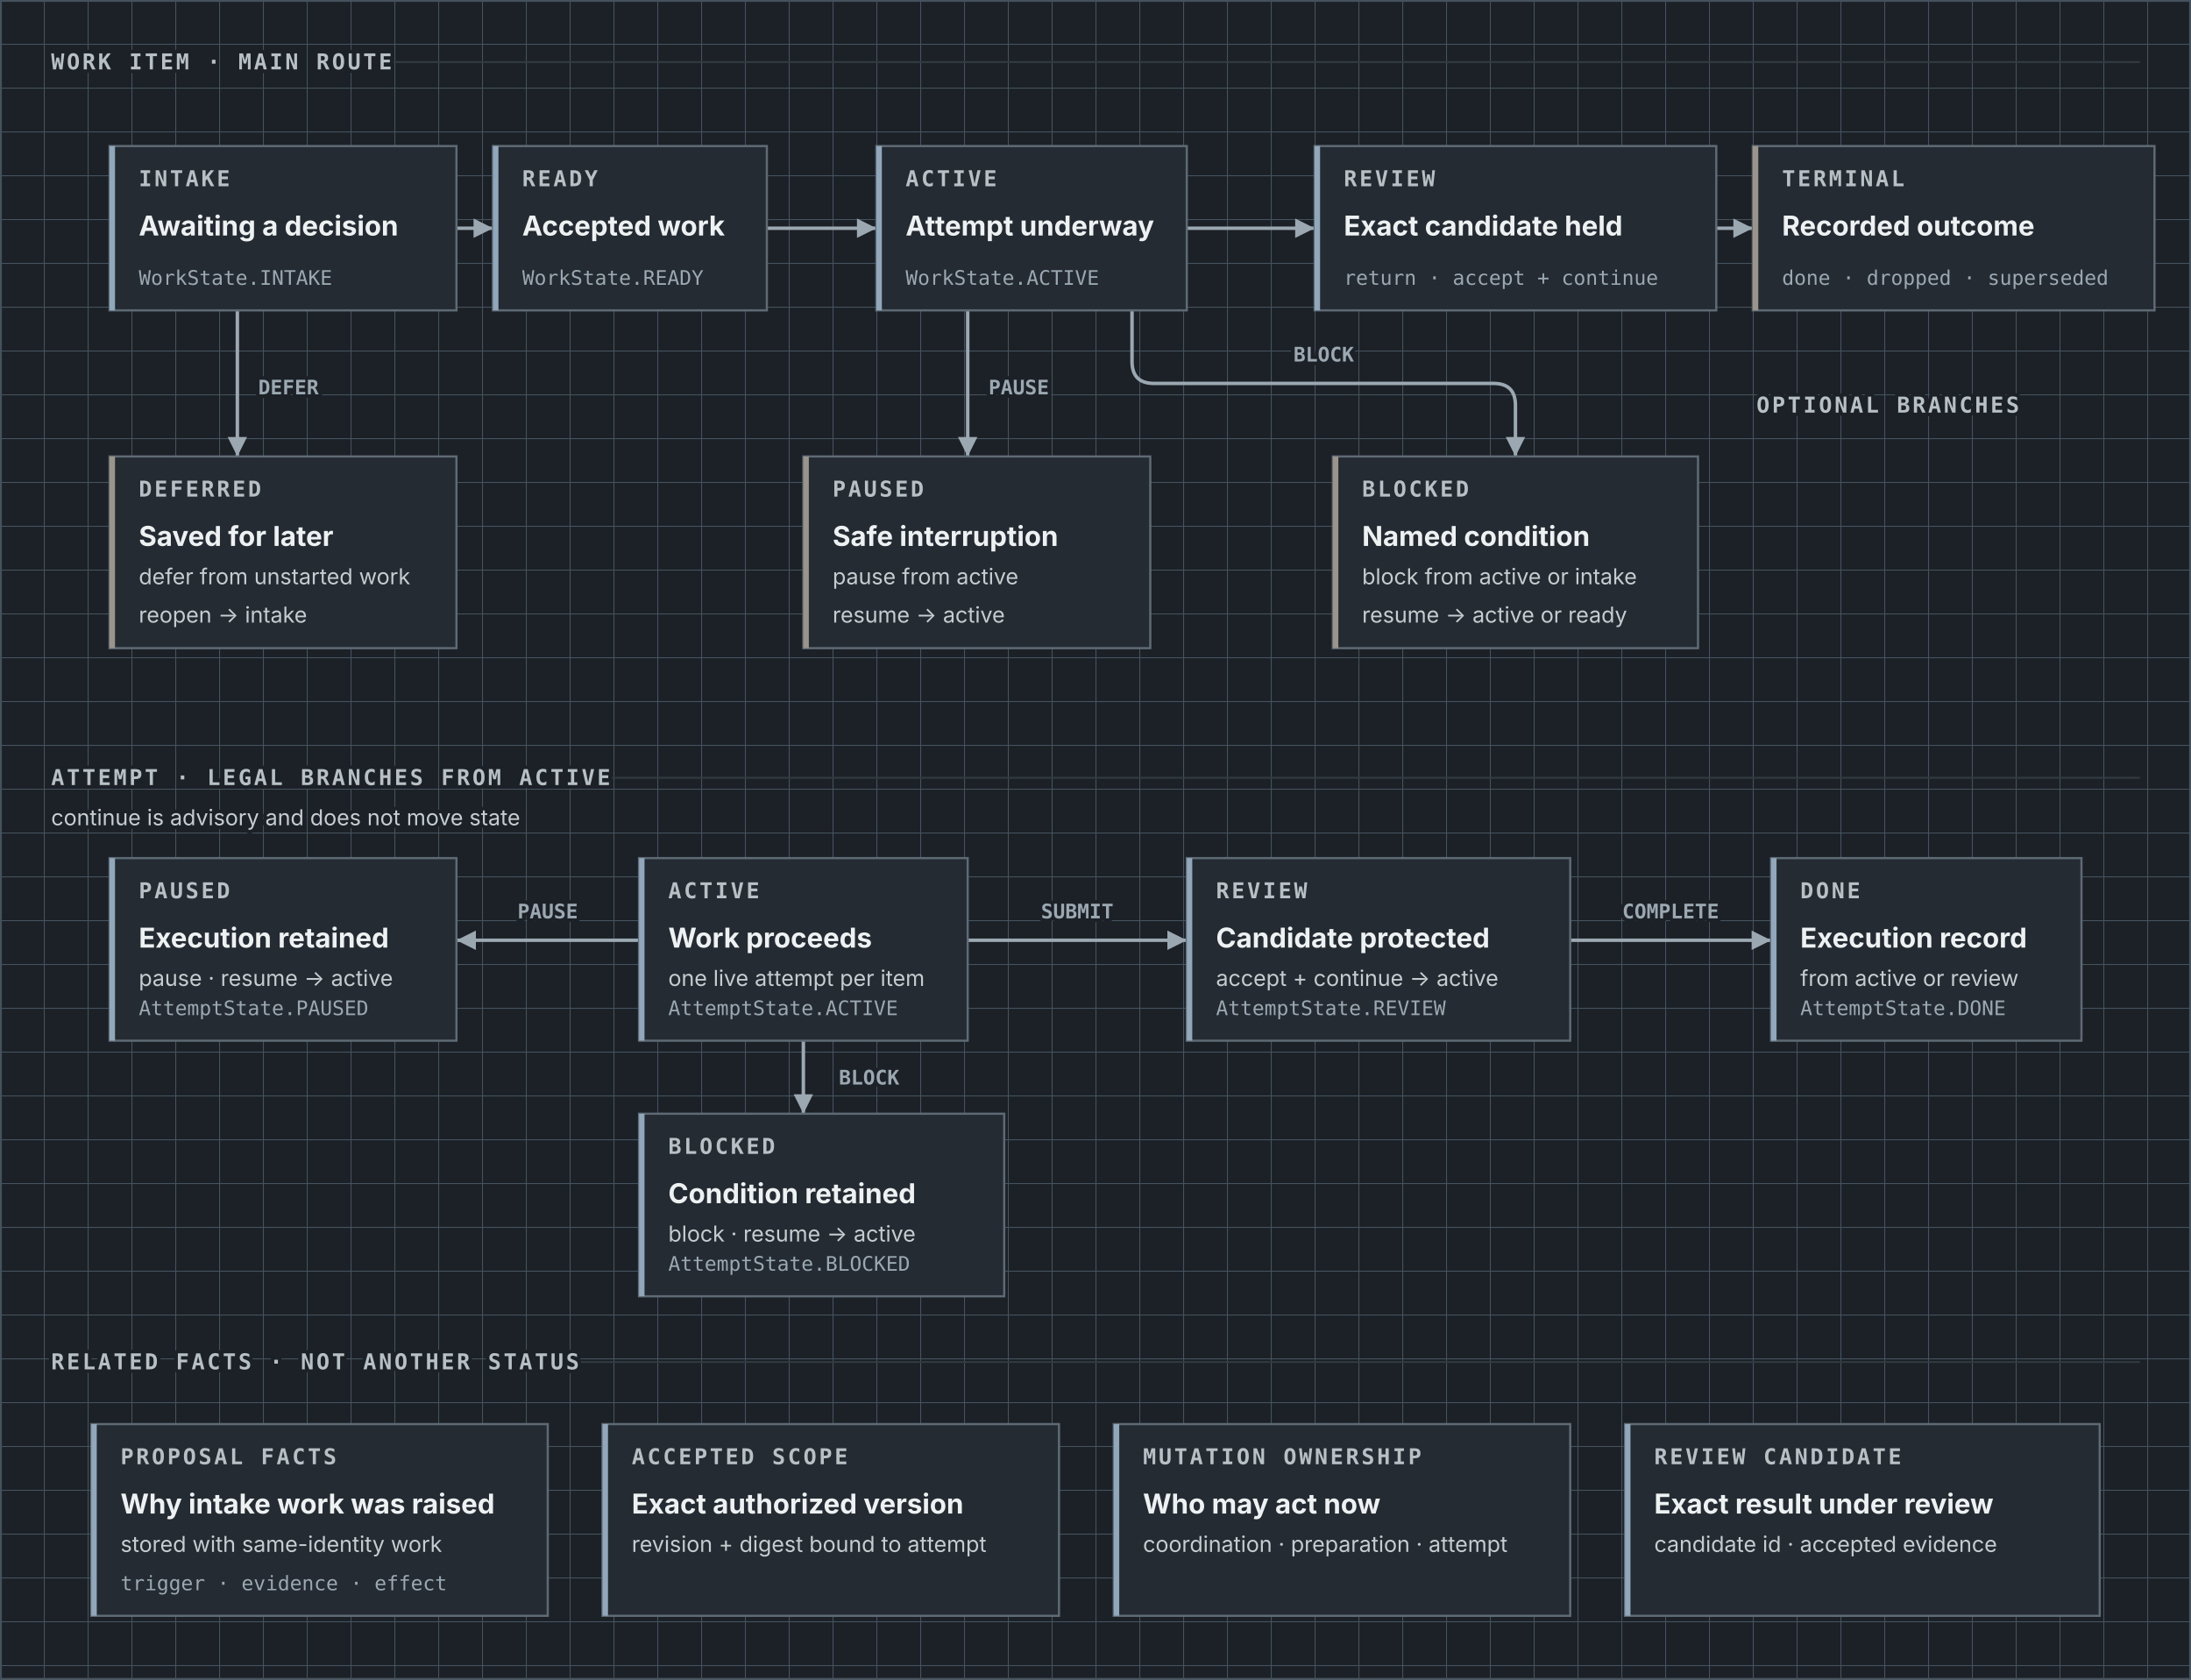
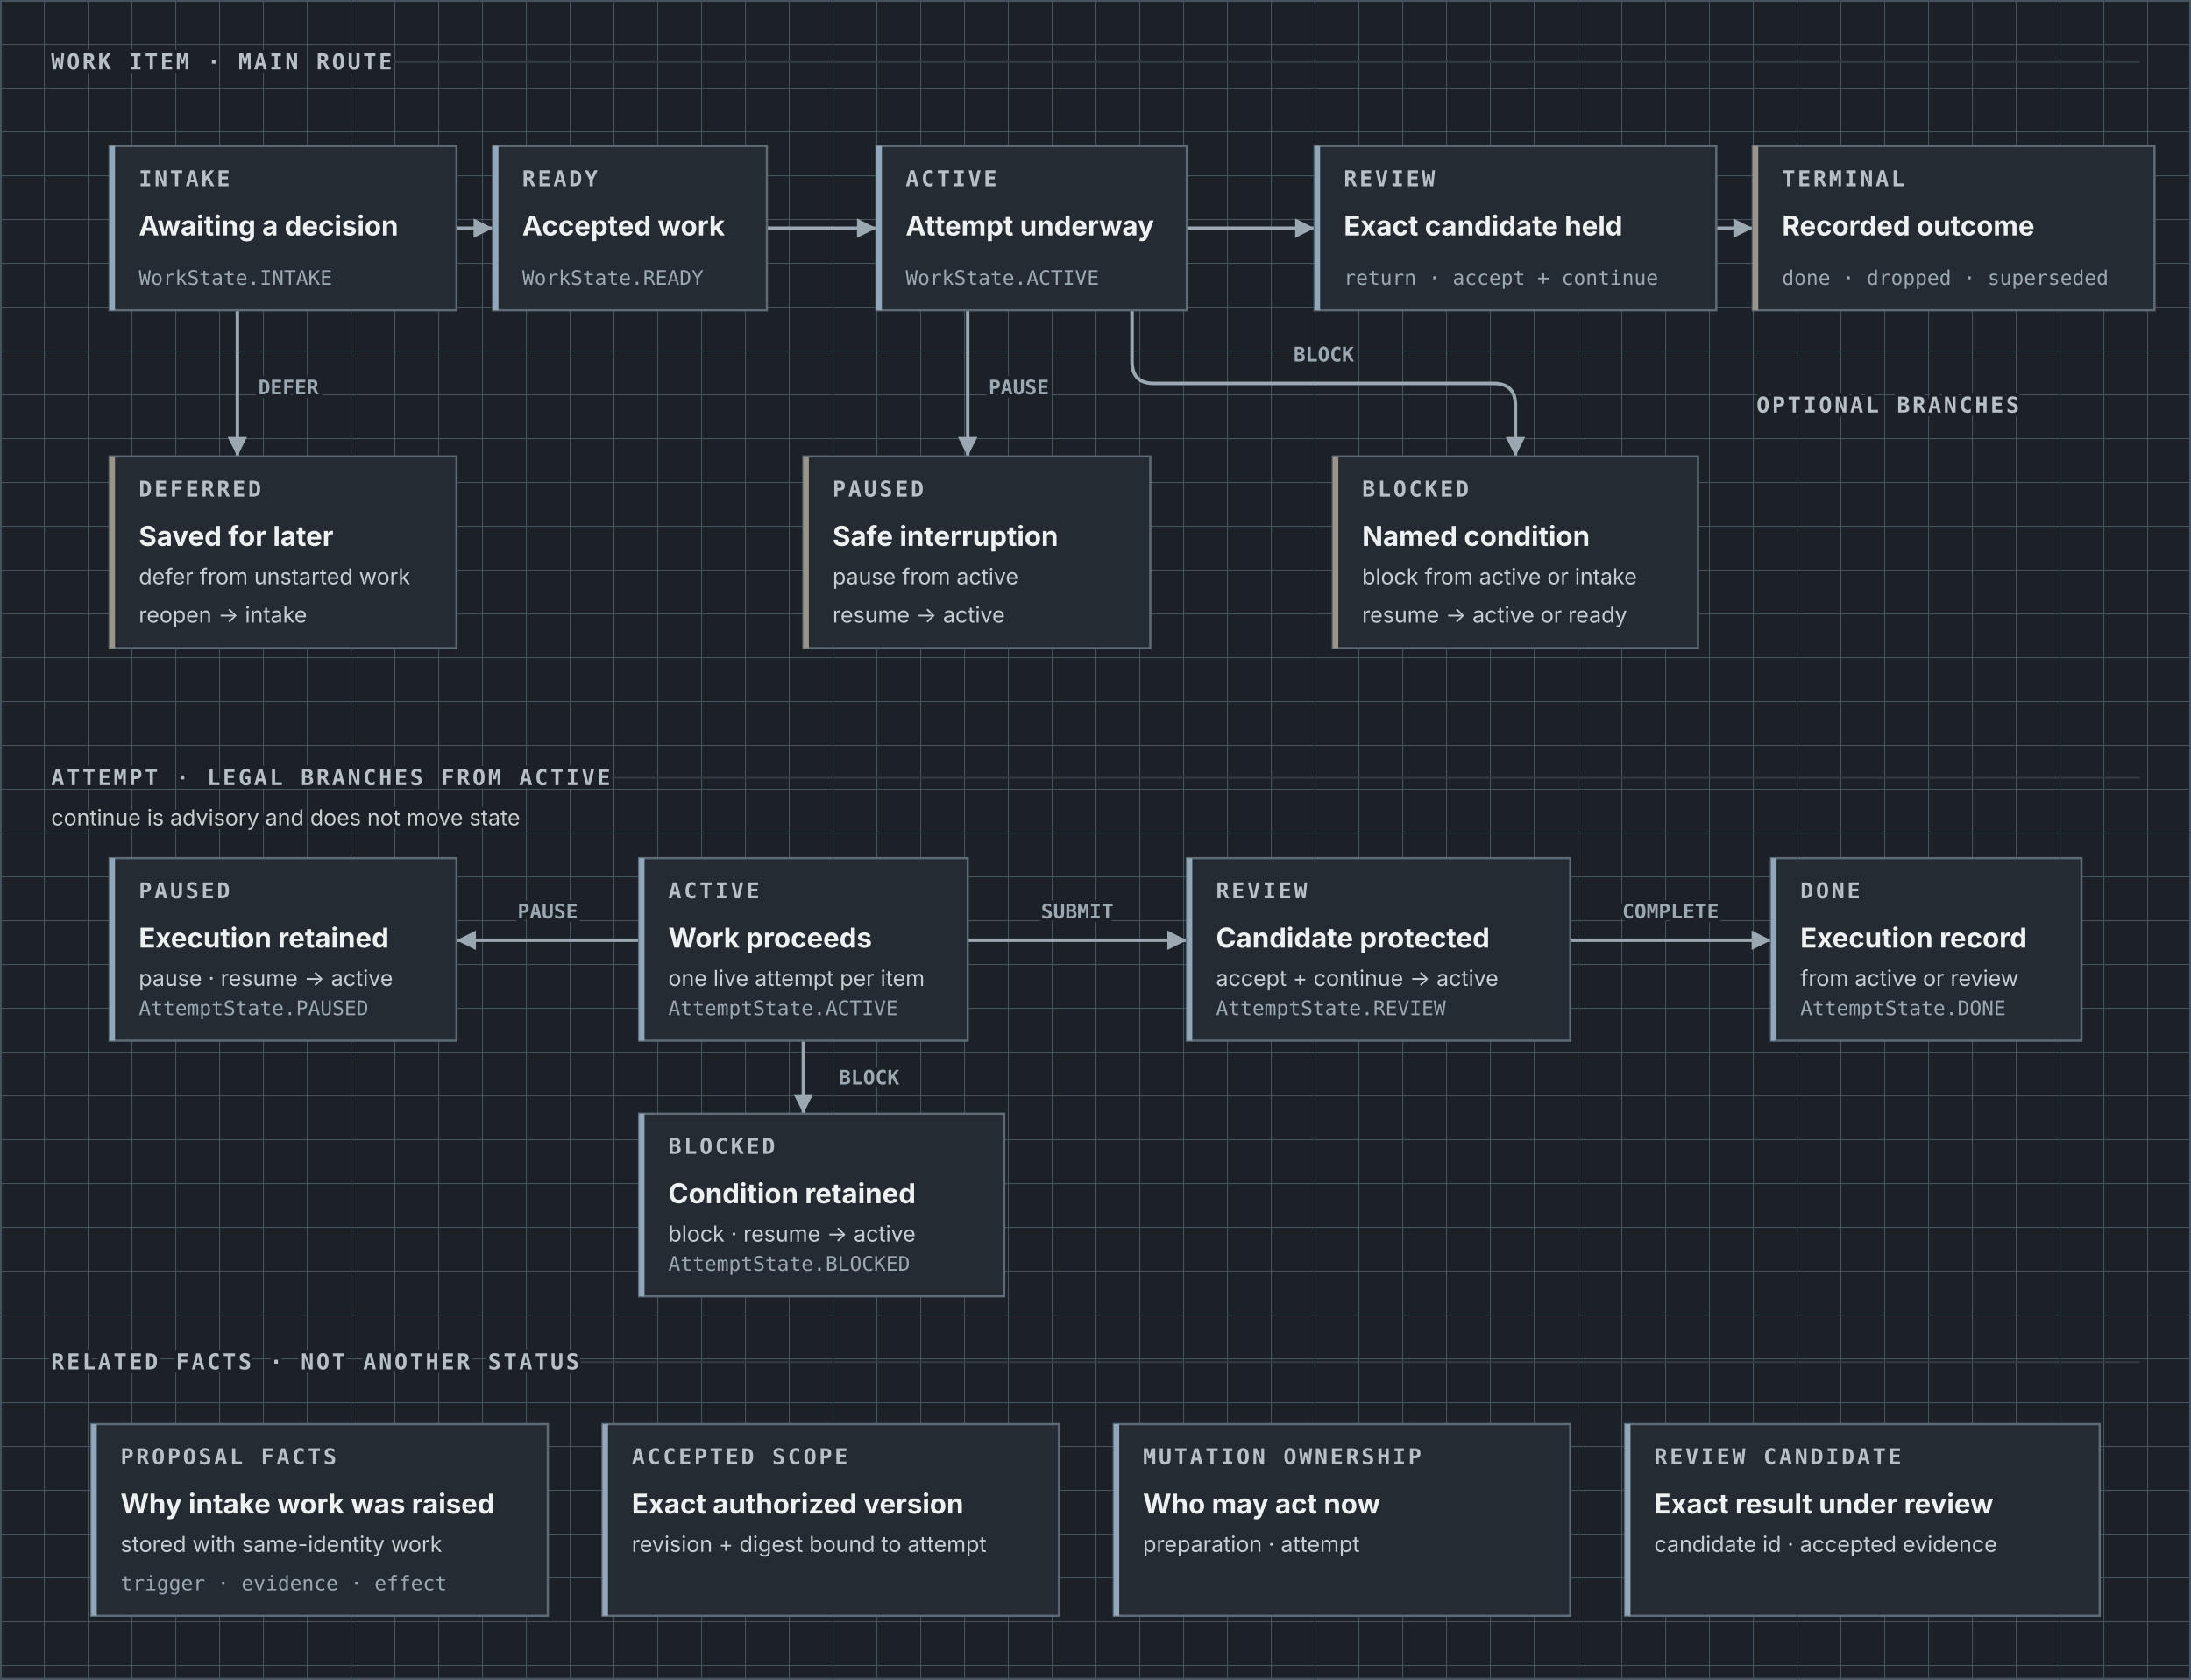
<svg xmlns="http://www.w3.org/2000/svg" role="img" aria-labelledby="title description" viewBox="0 0 1200 920">
  <defs>
    <pattern id="grid" width="24" height="24" patternUnits="userSpaceOnUse">
      <path d="M24 0H0V24" fill="none" stroke="#45535f" stroke-width="1" />
    </pattern>
    <marker id="arrow" viewBox="0 0 10 10" refX="9" refY="5" markerWidth="7" markerHeight="7" orient="auto">
      <path d="M1 1L9 5L1 9Z" fill="#9ba8b1" />
    </marker>
    <style>
      text { font-family: ui-sans-serif, system-ui, -apple-system, BlinkMacSystemFont, "Segoe UI", sans-serif; fill: #edf1f2; }
      .section-label, .box-label, .box-meta, .connector-label, .note-meta { font-family: ui-monospace, SFMono-Regular, Menlo, monospace; }
      .section-label, .box-label { font-size: 12px; font-weight: 700; letter-spacing: 0.11em; fill: #b7c0c5; }
      .section-subtitle { font-size: 12px; fill: #c5cdd0; }
      .guide { stroke: #333b42; stroke-width: 1; }
      .connector { fill: none; stroke: #9ba8b1; stroke-width: 1.9; stroke-linecap: round; }
      .connector-label { font-size: 11px; font-weight: 700; fill: #9ba8b1; }
      .box { fill: #242b32; stroke: #5e6a74; stroke-width: 1.2; }
      .box-title { font-size: 15px; font-weight: 700; }
      .box-body { font-size: 12px; fill: #c5cdd0; }
      .box-meta { font-size: 11px; fill: #9ba8b1; }
      .note { fill: #c5cdd0; }
      .note-meta { font-weight: 700; letter-spacing: 0.08em; fill: #b7c0c5; }
      .canvas-text { paint-order: stroke fill; stroke: #1c2127; stroke-width: 4px; stroke-linejoin: round; }
    </style>
  </defs>
  <rect width="1200" height="920" fill="#1c2127" />
  <rect width="1200" height="920" fill="url(#grid)" />
  <rect x="0.5" y="0.5" width="1199" height="919" fill="none" stroke="#45515c" />
  <line x1="212" y1="34" x2="1172" y2="34" class="guide" />
  <line x1="330" y1="426" x2="1172" y2="426" class="guide" />
  <line x1="300" y1="746" x2="1172" y2="746" class="guide" />
  <path d="M250 125L270 125" class="connector" marker-end="url(#arrow)" />
  <path d="M420 125L480 125" class="connector" marker-end="url(#arrow)" />
  <path d="M650 125L720 125" class="connector" marker-end="url(#arrow)" />
  <path d="M940 125L960 125" class="connector" marker-end="url(#arrow)" />
  <path d="M130 170L130 250" class="connector" marker-end="url(#arrow)" />
  <path d="M530 170L530 250" class="connector" marker-end="url(#arrow)" />
  <path d="M620 170L620 198Q620 210 632 210L818 210Q830 210 830 222L830 250" class="connector" marker-end="url(#arrow)" />
  <path d="M350 515L250 515" class="connector" marker-end="url(#arrow)" />
  <path d="M440 570L440 610" class="connector" marker-end="url(#arrow)" />
  <path d="M530 515L650 515" class="connector" marker-end="url(#arrow)" />
  <path d="M860 515L970 515" class="connector" marker-end="url(#arrow)" />
  <rect x="60" y="80" width="190" height="90" class="box" />
  <rect x="60" y="80" width="3" height="90" fill="#91a7bb" />
  <rect x="270" y="80" width="150" height="90" class="box" />
  <rect x="270" y="80" width="3" height="90" fill="#91a7bb" />
  <rect x="480" y="80" width="170" height="90" class="box" />
  <rect x="480" y="80" width="3" height="90" fill="#91a7bb" />
  <rect x="720" y="80" width="220" height="90" class="box" />
  <rect x="720" y="80" width="3" height="90" fill="#91a7bb" />
  <rect x="960" y="80" width="220" height="90" class="box" />
  <rect x="960" y="80" width="3" height="90" fill="#9b948b" />
  <rect x="60" y="250" width="190" height="105" class="box" />
  <rect x="60" y="250" width="3" height="105" fill="#9b948b" />
  <rect x="440" y="250" width="190" height="105" class="box" />
  <rect x="440" y="250" width="3" height="105" fill="#9b948b" />
  <rect x="730" y="250" width="200" height="105" class="box" />
  <rect x="730" y="250" width="3" height="105" fill="#9b948b" />
  <rect x="60" y="470" width="190" height="100" class="box" />
  <rect x="60" y="470" width="3" height="100" fill="#91a7bb" />
  <rect x="350" y="470" width="180" height="100" class="box" />
  <rect x="350" y="470" width="3" height="100" fill="#91a7bb" />
  <rect x="650" y="470" width="210" height="100" class="box" />
  <rect x="650" y="470" width="3" height="100" fill="#91a7bb" />
  <rect x="970" y="470" width="170" height="100" class="box" />
  <rect x="970" y="470" width="3" height="100" fill="#91a7bb" />
  <rect x="350" y="610" width="200" height="100" class="box" />
  <rect x="350" y="610" width="3" height="100" fill="#91a7bb" />
  <rect x="50" y="780" width="250" height="105" class="box" />
  <rect x="50" y="780" width="3" height="105" fill="#91a7bb" />
  <rect x="330" y="780" width="250" height="105" class="box" />
  <rect x="330" y="780" width="3" height="105" fill="#91a7bb" />
  <rect x="610" y="780" width="250" height="105" class="box" />
  <rect x="610" y="780" width="3" height="105" fill="#91a7bb" />
  <rect x="890" y="780" width="260" height="105" class="box" />
  <rect x="890" y="780" width="3" height="105" fill="#91a7bb" />
  <text x="28" y="38" class="section-label canvas-text">WORK ITEM · MAIN ROUTE</text>
  <text x="962" y="226" class="section-label canvas-text">OPTIONAL BRANCHES</text>
  <text x="28" y="430" class="section-label canvas-text">ATTEMPT · LEGAL BRANCHES FROM ACTIVE</text>
  <text x="28" y="452" class="section-subtitle canvas-text">continue is advisory and does not move state</text>
  <text x="28" y="750" class="section-label canvas-text">RELATED FACTS · NOT ANOTHER STATUS</text>
  <text x="158" y="216" text-anchor="middle" class="connector-label canvas-text">DEFER</text>
  <text x="558" y="216" text-anchor="middle" class="connector-label canvas-text">PAUSE</text>
  <text x="725" y="198" text-anchor="middle" class="connector-label canvas-text">BLOCK</text>
  <text x="300" y="503" text-anchor="middle" class="connector-label canvas-text">PAUSE</text>
  <text x="476" y="594" text-anchor="middle" class="connector-label canvas-text">BLOCK</text>
  <text x="590" y="503" text-anchor="middle" class="connector-label canvas-text">SUBMIT</text>
  <text x="915" y="503" text-anchor="middle" class="connector-label canvas-text">COMPLETE</text>
  <text x="76" y="102" class="box-label">INTAKE</text>
  <text x="76" y="129" class="box-title">Awaiting a decision</text>
  <text x="76" y="156" class="box-meta">WorkState.INTAKE</text>
  <text x="286" y="102" class="box-label">READY</text>
  <text x="286" y="129" class="box-title">Accepted work</text>
  <text x="286" y="156" class="box-meta">WorkState.READY</text>
  <text x="496" y="102" class="box-label">ACTIVE</text>
  <text x="496" y="129" class="box-title">Attempt underway</text>
  <text x="496" y="156" class="box-meta">WorkState.ACTIVE</text>
  <text x="736" y="102" class="box-label">REVIEW</text>
  <text x="736" y="129" class="box-title">Exact candidate held</text>
  <text x="736" y="156" class="box-meta">return · accept + continue</text>
  <text x="976" y="102" class="box-label">TERMINAL</text>
  <text x="976" y="129" class="box-title">Recorded outcome</text>
  <text x="976" y="156" class="box-meta">done · dropped · superseded</text>
  <text x="76" y="272" class="box-label">DEFERRED</text>
  <text x="76" y="299" class="box-title">Saved for later</text>
  <text x="76" y="320" class="box-body">defer from unstarted work</text>
  <text x="76" y="341" class="box-body">reopen → intake</text>
  <text x="456" y="272" class="box-label">PAUSED</text>
  <text x="456" y="299" class="box-title">Safe interruption</text>
  <text x="456" y="320" class="box-body">pause from active</text>
  <text x="456" y="341" class="box-body">resume → active</text>
  <text x="746" y="272" class="box-label">BLOCKED</text>
  <text x="746" y="299" class="box-title">Named condition</text>
  <text x="746" y="320" class="box-body">block from active or intake</text>
  <text x="746" y="341" class="box-body">resume → active or ready</text>
  <text x="76" y="492" class="box-label">PAUSED</text>
  <text x="76" y="519" class="box-title">Execution retained</text>
  <text x="76" y="540" class="box-body">pause · resume → active</text>
  <text x="76" y="556" class="box-meta">AttemptState.PAUSED</text>
  <text x="366" y="492" class="box-label">ACTIVE</text>
  <text x="366" y="519" class="box-title">Work proceeds</text>
  <text x="366" y="540" class="box-body">one live attempt per item</text>
  <text x="366" y="556" class="box-meta">AttemptState.ACTIVE</text>
  <text x="666" y="492" class="box-label">REVIEW</text>
  <text x="666" y="519" class="box-title">Candidate protected</text>
  <text x="666" y="540" class="box-body">accept + continue → active</text>
  <text x="666" y="556" class="box-meta">AttemptState.REVIEW</text>
  <text x="986" y="492" class="box-label">DONE</text>
  <text x="986" y="519" class="box-title">Execution record</text>
  <text x="986" y="540" class="box-body">from active or review</text>
  <text x="986" y="556" class="box-meta">AttemptState.DONE</text>
  <text x="366" y="632" class="box-label">BLOCKED</text>
  <text x="366" y="659" class="box-title">Condition retained</text>
  <text x="366" y="680" class="box-body">block · resume → active</text>
  <text x="366" y="696" class="box-meta">AttemptState.BLOCKED</text>
  <text x="66" y="802" class="box-label">PROPOSAL FACTS</text>
  <text x="66" y="829" class="box-title">Why intake work was raised</text>
  <text x="66" y="850" class="box-body">stored with same-identity work</text>
  <text x="66" y="871" class="box-meta">trigger · evidence · effect</text>
  <text x="346" y="802" class="box-label">ACCEPTED SCOPE</text>
  <text x="346" y="829" class="box-title">Exact authorized version</text>
  <text x="346" y="850" class="box-body">revision + digest bound to attempt</text>
  <text x="626" y="802" class="box-label">MUTATION OWNERSHIP</text>
  <text x="626" y="829" class="box-title">Who may act now</text>
-   <text x="626" y="850" class="box-body">coordination · preparation · attempt</text>
+   <text x="626" y="850" class="box-body">preparation · attempt</text>
  <text x="906" y="802" class="box-label">REVIEW CANDIDATE</text>
  <text x="906" y="829" class="box-title">Exact result under review</text>
  <text x="906" y="850" class="box-body">candidate id · accepted evidence</text>
</svg>
